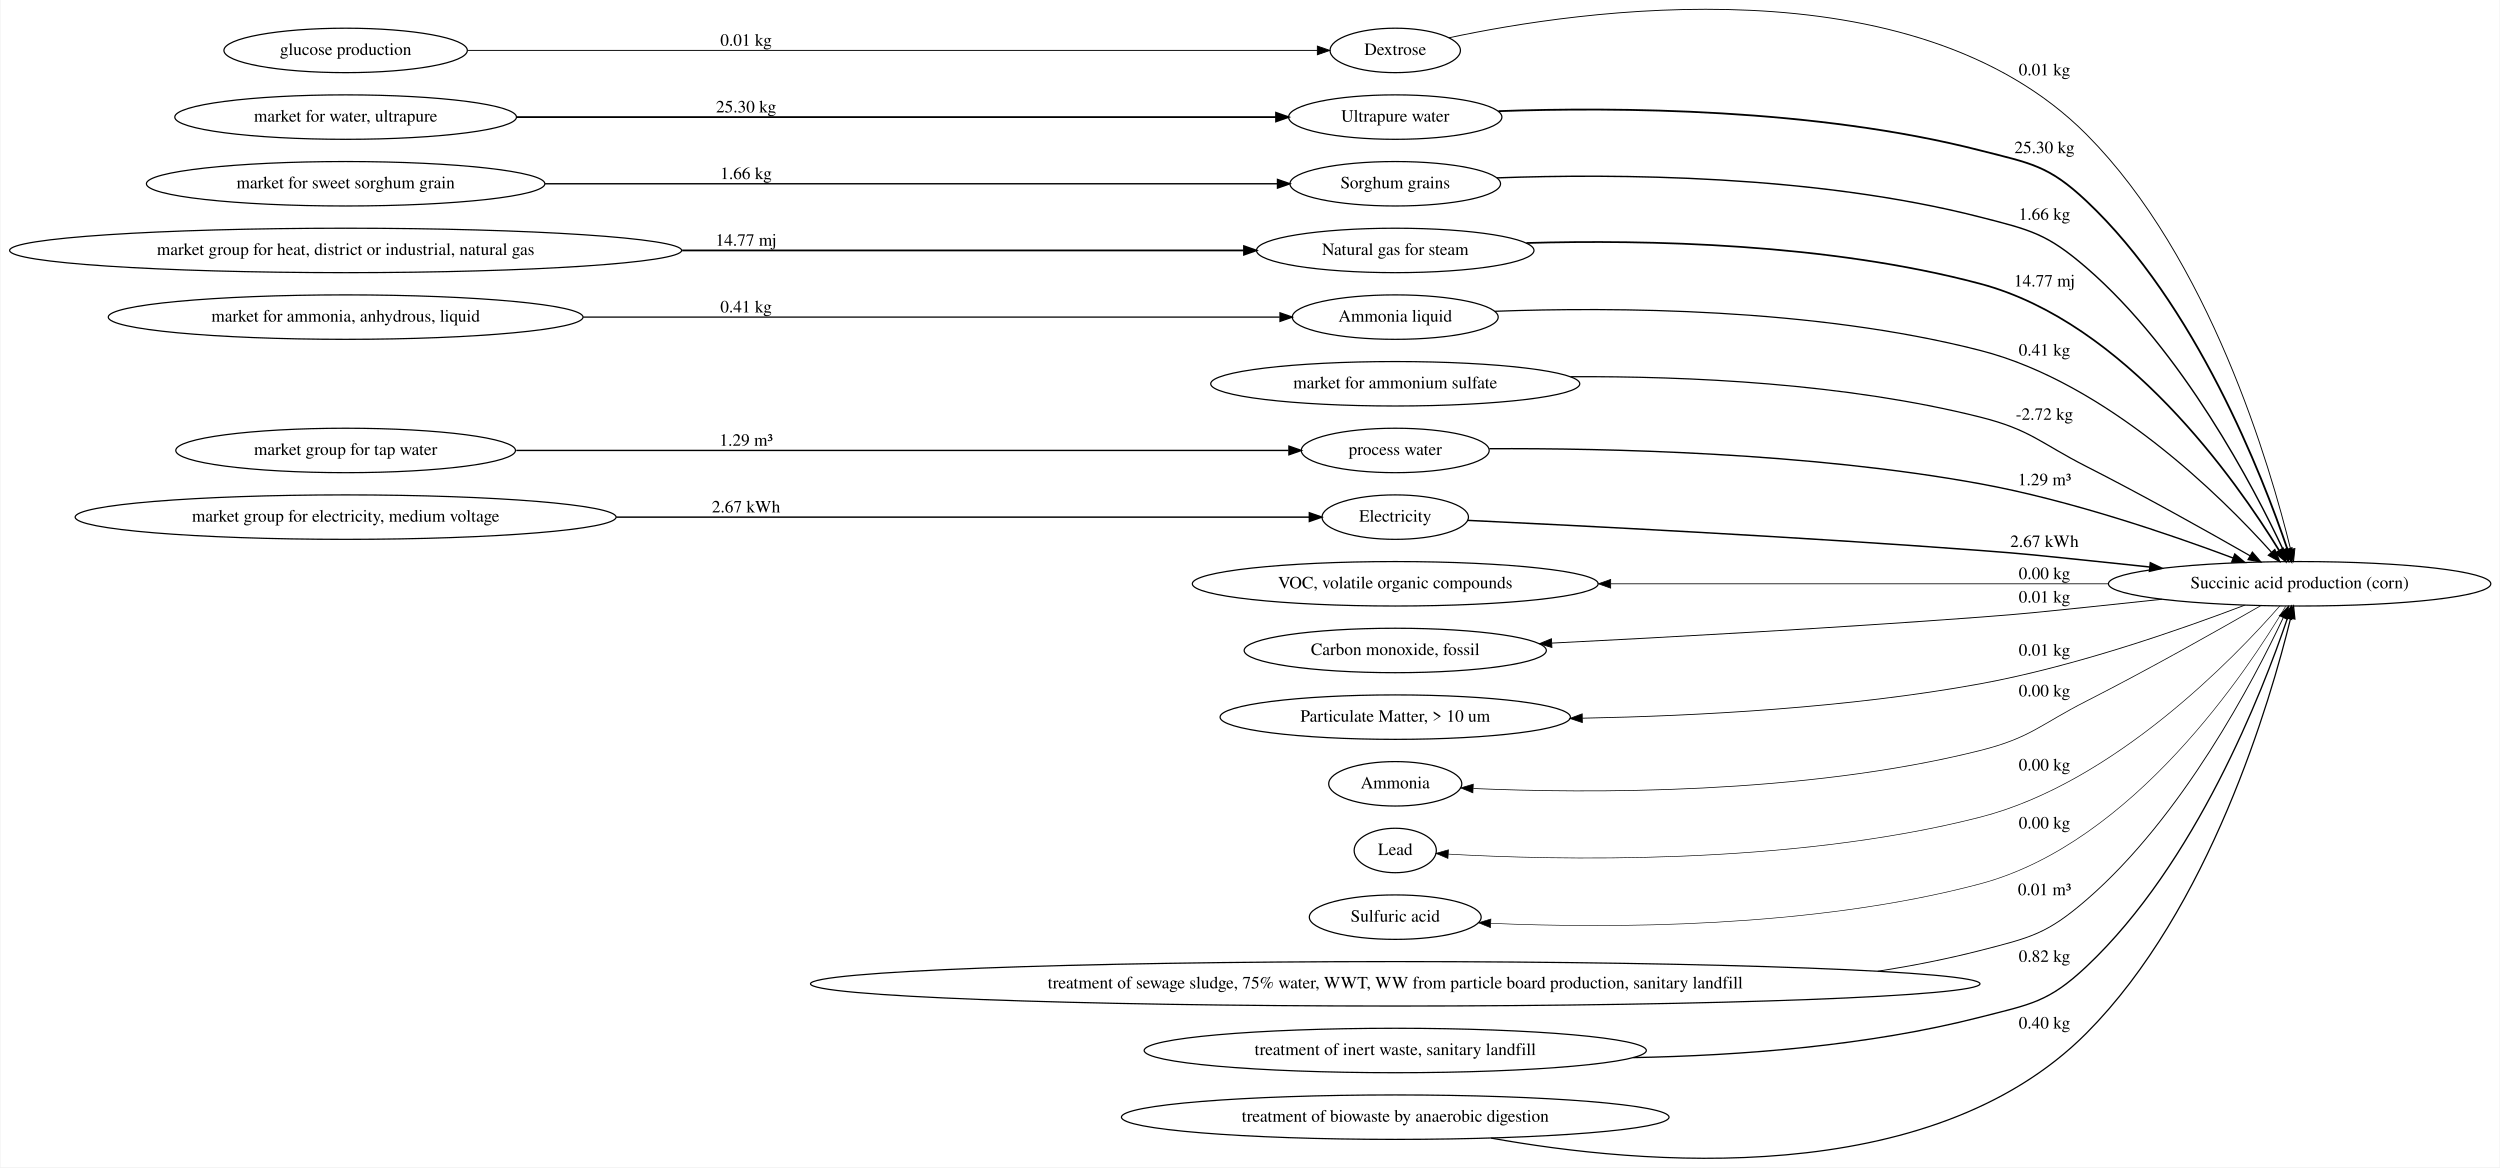
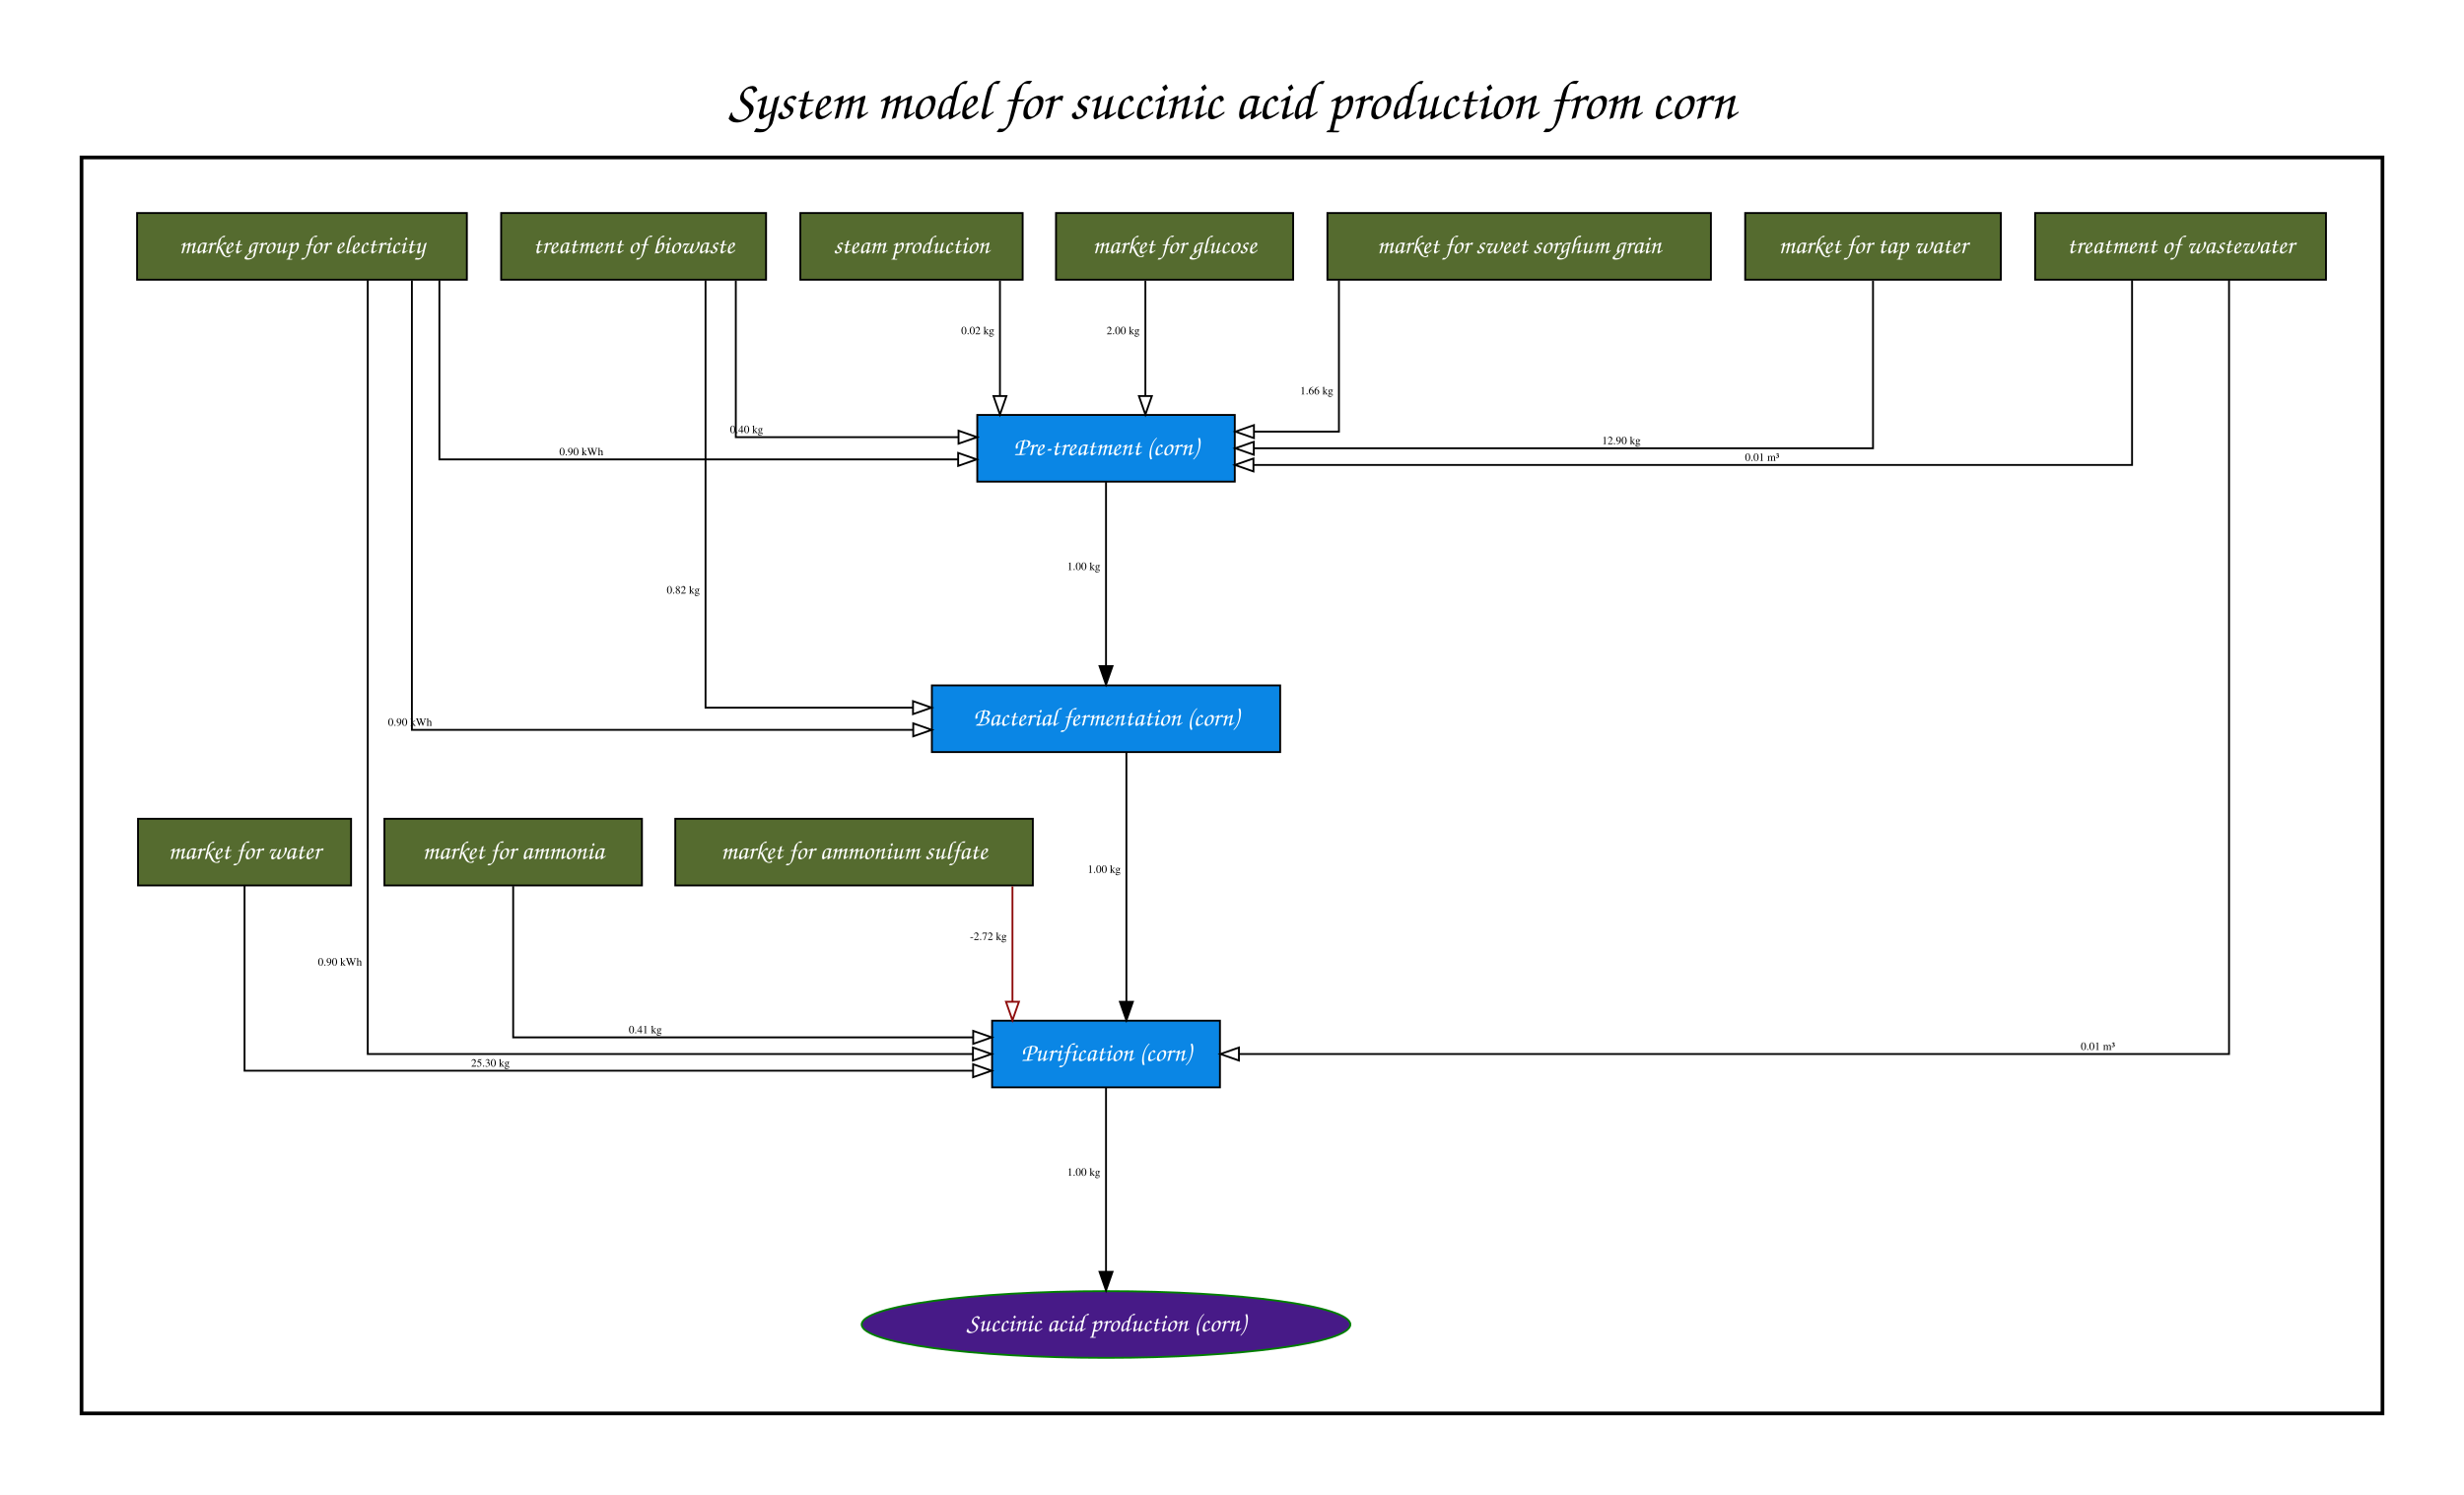
- <svg xmlns="http://www.w3.org/2000/svg" width="2024pt" height="945pt" viewBox="0.00 0.00 2024.04 945.40">
-   <g id="graph0" class="graph" transform="scale(1 1) rotate(0) translate(7.2 938.2)">
-     <polygon fill="white" stroke="transparent" points="-7.2,7.2 -7.2,-938.2 2016.84,-938.2 2016.84,7.2 -7.2,7.2" />
+ <svg xmlns="http://www.w3.org/2000/svg" width="1330pt" height="807pt" viewBox="0.00 0.00 1330.00 807.00">
+   <g id="graph0" class="graph" transform="scale(1 1) rotate(0) translate(36 771)">
+     <polygon fill="white" stroke="transparent" points="-36,36 -36,-771 1294,-771 1294,36 -36,36" />
+     <text text-anchor="middle" x="629" y="-707" font-family="Comic Sans MS" font-size="30.00">System model for succinic acid production from corn</text>
+     <g id="clust1" class="cluster">
+       <polygon fill="none" stroke="black" stroke-width="2" points="8,-8 8,-686 1250,-686 1250,-8 8,-8" />
+     </g>
    <g id="node1" class="node">
-       <ellipse fill="none" stroke="black" cx="272.33" cy="-897.36" rx="98.58" ry="18" />
-       <text text-anchor="middle" x="272.33" y="-893.66" font-family="Times,serif" font-size="14.00">glucose production</text>
+       <polygon fill="darkolivegreen" stroke="black" points="1219.5,-656 1062.5,-656 1062.5,-620 1219.5,-620 1219.5,-656" />
+       <text text-anchor="middle" x="1141" y="-634.3" font-family="Comic Sans MS" font-size="14.00" fill="white">treatment of wastewater</text>
+     </g>
+     <g id="node12" class="node">
+       <polygon fill="#0a86e5" stroke="black" points="630.5,-547 491.5,-547 491.5,-511 630.5,-511 630.5,-547" />
+       <text text-anchor="middle" x="561" y="-525.3" font-family="Comic Sans MS" font-size="14.00" fill="white">Pre-treatment (corn)</text>
+     </g>
+     <g id="edge1" class="edge">
+       <path fill="none" stroke="black" d="M1114.83,-619.82C1114.83,-586.72 1114.83,-520 1114.83,-520 1114.83,-520 640.58,-520 640.58,-520" />
+       <polygon fill="white" stroke="black" points="640.58,-516.5 630.58,-520 640.58,-523.5 640.58,-516.5" />
+       <text text-anchor="middle" x="915.12" y="-522.2" font-family="Times,serif" font-size="6.00">0.01 m³</text>
+     </g>
+     <g id="node14" class="node">
+       <polygon fill="#0a86e5" stroke="black" points="622.5,-220 499.5,-220 499.5,-184 622.5,-184 622.5,-220" />
+       <text text-anchor="middle" x="561" y="-198.3" font-family="Comic Sans MS" font-size="14.00" fill="white">Purification (corn)</text>
+     </g>
+     <g id="edge9" class="edge">
+       <path fill="none" stroke="black" d="M1167.17,-619.82C1167.17,-537.3 1167.17,-202 1167.17,-202 1167.17,-202 632.74,-202 632.74,-202" />
+       <polygon fill="white" stroke="black" points="632.74,-198.5 622.74,-202 632.74,-205.5 632.74,-198.5" />
+       <text text-anchor="middle" x="1096.36" y="-204.2" font-family="Times,serif" font-size="6.00">0.01 m³</text>
    </g>
    <g id="node2" class="node">
-       <ellipse fill="none" stroke="black" cx="1122.46" cy="-897.36" rx="52.79" ry="18" />
-       <text text-anchor="middle" x="1122.46" y="-893.66" font-family="Times,serif" font-size="14.00">Dextrose</text>
+       <polygon fill="darkolivegreen" stroke="black" points="516,-656 396,-656 396,-620 516,-620 516,-656" />
+       <text text-anchor="middle" x="456" y="-634.3" font-family="Comic Sans MS" font-size="14.00" fill="white">steam production</text>
    </g>
-     <g id="edge1" class="edge">
-       <path fill="none" stroke="black" stroke-width="0.75" d="M371.45,-897.36C547.74,-897.36 913.27,-897.36 1059.26,-897.36" />
-       <polygon fill="black" stroke="black" stroke-width="0.75" points="1059.39,-900.86 1069.39,-897.36 1059.39,-893.86 1059.39,-900.86" />
-       <text text-anchor="middle" x="596.65" y="-901.16" font-family="Times,serif" font-size="14.00">0.01 kg</text>
+     <g id="edge2" class="edge">
+       <path fill="none" stroke="black" d="M503.75,-619.51C503.75,-619.51 503.75,-557.22 503.75,-557.22" />
+       <polygon fill="white" stroke="black" points="507.25,-557.22 503.75,-547.22 500.25,-557.22 507.25,-557.22" />
+       <text text-anchor="middle" x="491.75" y="-590.56" font-family="Times,serif" font-size="6.00">0.02 kg</text>
    </g>
-     <g id="node12" class="node">
-       <ellipse fill="none" stroke="black" cx="1854.95" cy="-465.36" rx="154.87" ry="18" />
-       <text text-anchor="middle" x="1854.95" y="-461.66" font-family="Times,serif" font-size="14.00">Succinic acid production (corn)</text>
+     <g id="node3" class="node">
+       <polygon fill="darkolivegreen" stroke="black" points="377.5,-656 234.5,-656 234.5,-620 377.5,-620 377.5,-656" />
+       <text text-anchor="middle" x="306" y="-634.3" font-family="Comic Sans MS" font-size="14.00" fill="white">treatment of biowaste</text>
+     </g>
+     <g id="node11" class="node">
+       <polygon fill="#0a86e5" stroke="black" points="655,-401 467,-401 467,-365 655,-365 655,-401" />
+       <text text-anchor="middle" x="561" y="-379.3" font-family="Comic Sans MS" font-size="14.00" fill="white">Bacterial fermentation (corn)</text>
+     </g>
+     <g id="edge14" class="edge">
+       <path fill="none" stroke="black" d="M344.83,-619.69C344.83,-562.19 344.83,-389 344.83,-389 344.83,-389 456.81,-389 456.81,-389" />
+       <polygon fill="white" stroke="black" points="456.82,-392.5 466.81,-389 456.81,-385.5 456.82,-392.5" />
+       <text text-anchor="middle" x="332.83" y="-450.55" font-family="Times,serif" font-size="6.00">0.82 kg</text>
+     </g>
+     <g id="edge3" class="edge">
+       <path fill="none" stroke="black" d="M361.17,-619.59C361.17,-589.96 361.17,-535 361.17,-535 361.17,-535 481.39,-535 481.39,-535" />
+       <polygon fill="white" stroke="black" points="481.39,-538.5 491.39,-535 481.39,-531.5 481.39,-538.5" />
+       <text text-anchor="middle" x="366.98" y="-537.2" font-family="Times,serif" font-size="6.00">0.40 kg</text>
+     </g>
+     <g id="node4" class="node">
+       <polygon fill="darkolivegreen" stroke="black" points="216,-656 38,-656 38,-620 216,-620 216,-656" />
+       <text text-anchor="middle" x="127" y="-634.3" font-family="Comic Sans MS" font-size="14.00" fill="white">market group for electricity</text>
+     </g>
+     <g id="edge15" class="edge">
+       <path fill="none" stroke="black" d="M186.33,-619.65C186.33,-560.24 186.33,-377 186.33,-377 186.33,-377 456.94,-377 456.94,-377" />
+       <polygon fill="white" stroke="black" points="456.94,-380.5 466.94,-377 456.94,-373.5 456.94,-380.5" />
+       <text text-anchor="middle" x="185.31" y="-379.2" font-family="Times,serif" font-size="6.00">0.90 kWh</text>
+     </g>
+     <g id="edge4" class="edge">
+       <path fill="none" stroke="black" d="M201.17,-619.78C201.17,-587.35 201.17,-523 201.17,-523 201.17,-523 481.19,-523 481.19,-523" />
+       <polygon fill="white" stroke="black" points="481.19,-526.5 491.19,-523 481.19,-519.5 481.19,-526.5" />
+       <text text-anchor="middle" x="277.79" y="-525.2" font-family="Times,serif" font-size="6.00">0.90 kWh</text>
+     </g>
+     <g id="edge11" class="edge">
+       <path fill="none" stroke="black" d="M162.5,-619.82C162.5,-537.3 162.5,-202 162.5,-202 162.5,-202 489.17,-202 489.17,-202" />
+       <polygon fill="white" stroke="black" points="489.17,-205.5 499.17,-202 489.17,-198.5 489.17,-205.5" />
+       <text text-anchor="middle" x="147.5" y="-249.77" font-family="Times,serif" font-size="6.00">0.90 kWh</text>
+     </g>
+     <g id="node5" class="node">
+       <polygon fill="darkolivegreen" stroke="black" points="1044,-656 906,-656 906,-620 1044,-620 1044,-656" />
+       <text text-anchor="middle" x="975" y="-634.3" font-family="Comic Sans MS" font-size="14.00" fill="white">market for tap water</text>
+     </g>
+     <g id="edge5" class="edge">
+       <path fill="none" stroke="black" d="M975,-619.51C975,-588.41 975,-529 975,-529 975,-529 640.76,-529 640.76,-529" />
+       <polygon fill="white" stroke="black" points="640.76,-525.5 630.76,-529 640.76,-532.5 640.76,-525.5" />
+       <text text-anchor="middle" x="839.14" y="-531.2" font-family="Times,serif" font-size="6.00">12.90 kg</text>
+     </g>
+     <g id="node6" class="node">
+       <polygon fill="darkolivegreen" stroke="black" points="887.5,-656 680.5,-656 680.5,-620 887.5,-620 887.5,-656" />
+       <text text-anchor="middle" x="784" y="-634.3" font-family="Comic Sans MS" font-size="14.00" fill="white">market for sweet sorghum grain</text>
+     </g>
+     <g id="edge6" class="edge">
+       <path fill="none" stroke="black" d="M686.72,-619.66C686.72,-590.79 686.72,-538 686.72,-538 686.72,-538 640.84,-538 640.84,-538" />
+       <polygon fill="white" stroke="black" points="640.84,-534.5 630.84,-538 640.84,-541.5 640.84,-534.5" />
+       <text text-anchor="middle" x="674.72" y="-558.09" font-family="Times,serif" font-size="6.00">1.66 kg</text>
+     </g>
+     <g id="node7" class="node">
+       <polygon fill="darkolivegreen" stroke="black" points="662,-656 534,-656 534,-620 662,-620 662,-656" />
+       <text text-anchor="middle" x="598" y="-634.3" font-family="Comic Sans MS" font-size="14.00" fill="white">market for glucose</text>
+     </g>
+     <g id="edge7" class="edge">
+       <path fill="none" stroke="black" d="M582.25,-619.51C582.25,-619.51 582.25,-557.22 582.25,-557.22" />
+       <polygon fill="white" stroke="black" points="585.75,-557.22 582.25,-547.22 578.75,-557.22 585.75,-557.22" />
+       <text text-anchor="middle" x="570.25" y="-590.56" font-family="Times,serif" font-size="6.00">2.00 kg</text>
+     </g>
+     <g id="node8" class="node">
+       <polygon fill="darkolivegreen" stroke="black" points="521.5,-329 328.5,-329 328.5,-293 521.5,-293 521.5,-329" />
+       <text text-anchor="middle" x="425" y="-307.3" font-family="Comic Sans MS" font-size="14.00" fill="white">market for ammonium sulfate</text>
    </g>
    <g id="edge8" class="edge">
-       <path fill="none" stroke="black" stroke-width="0.75" d="M1165.85,-907.57C1270.27,-929.93 1541.58,-970.63 1682.27,-829.36 1782.19,-729.03 1831.5,-559.44 1847.71,-493.12" />
-       <polygon fill="black" stroke="black" stroke-width="0.75" points="1851.12,-493.93 1850.03,-483.39 1844.31,-492.3 1851.12,-493.93" />
-       <text text-anchor="middle" x="1648.27" y="-877.16" font-family="Times,serif" font-size="14.00">0.01 kg</text>
+       <path fill="none" stroke="#8e0c0c" d="M510.5,-292.51C510.5,-292.51 510.5,-230.22 510.5,-230.22" />
+       <polygon fill="white" stroke="#8e0c0c" points="514,-230.22 510.5,-220.22 507,-230.22 514,-230.22" />
+       <text text-anchor="middle" x="497.5" y="-263.56" font-family="Times,serif" font-size="6.00">-2.72 kg</text>
    </g>
-     <g id="node3" class="node">
-       <ellipse fill="none" stroke="black" cx="272.33" cy="-843.36" rx="138.38" ry="18" />
-       <text text-anchor="middle" x="272.33" y="-839.66" font-family="Times,serif" font-size="14.00">market for water, ultrapure</text>
-     </g>
-     <g id="node4" class="node">
-       <ellipse fill="none" stroke="black" cx="1122.46" cy="-843.36" rx="86.38" ry="18" />
-       <text text-anchor="middle" x="1122.46" y="-839.66" font-family="Times,serif" font-size="14.00">Ultrapure water</text>
-     </g>
-     <g id="edge2" class="edge">
-       <path fill="none" stroke="black" stroke-width="1.48" d="M411.01,-843.36C583.78,-843.36 875.59,-843.36 1025.8,-843.36" />
-       <polygon fill="black" stroke="black" stroke-width="1.48" points="1025.92,-846.86 1035.92,-843.36 1025.92,-839.86 1025.92,-846.86" />
-       <text text-anchor="middle" x="596.65" y="-847.16" font-family="Times,serif" font-size="14.00">25.30 kg</text>
+     <g id="node9" class="node">
+       <polygon fill="darkolivegreen" stroke="black" points="310.5,-329 171.5,-329 171.5,-293 310.5,-293 310.5,-329" />
+       <text text-anchor="middle" x="241" y="-307.3" font-family="Comic Sans MS" font-size="14.00" fill="white">market for ammonia</text>
    </g>
    <g id="edge10" class="edge">
-       <path fill="none" stroke="black" stroke-width="1.48" d="M1206.08,-848.18C1301.62,-851.57 1462.87,-850.56 1596.27,-816.36 1637.28,-805.85 1651.43,-804.38 1682.27,-775.36 1770.82,-692.04 1824.97,-552.61 1845.06,-493.36" />
-       <polygon fill="black" stroke="black" stroke-width="1.48" points="1848.48,-494.18 1848.31,-483.59 1841.83,-491.97 1848.48,-494.18" />
-       <text text-anchor="middle" x="1648.27" y="-814.16" font-family="Times,serif" font-size="14.00">25.30 kg</text>
+       <path fill="none" stroke="black" d="M241,-292.66C241,-263.79 241,-211 241,-211 241,-211 489.3,-211 489.3,-211" />
+       <polygon fill="white" stroke="black" points="489.3,-214.5 499.3,-211 489.3,-207.5 489.3,-214.5" />
+       <text text-anchor="middle" x="312.32" y="-213.2" font-family="Times,serif" font-size="6.00">0.41 kg</text>
    </g>
-     <g id="node5" class="node">
-       <ellipse fill="none" stroke="black" cx="272.33" cy="-789.36" rx="161.37" ry="18" />
-       <text text-anchor="middle" x="272.33" y="-785.66" font-family="Times,serif" font-size="14.00">market for sweet sorghum grain</text>
+     <g id="node10" class="node">
+       <polygon fill="darkolivegreen" stroke="black" points="153.5,-329 38.5,-329 38.5,-293 153.5,-293 153.5,-329" />
+       <text text-anchor="middle" x="96" y="-307.3" font-family="Comic Sans MS" font-size="14.00" fill="white">market for water</text>
    </g>
-     <g id="node6" class="node">
-       <ellipse fill="none" stroke="black" cx="1122.46" cy="-789.36" rx="85.29" ry="18" />
-       <text text-anchor="middle" x="1122.46" y="-785.66" font-family="Times,serif" font-size="14.00">Sorghum grains</text>
-     </g>
-     <g id="edge3" class="edge">
-       <path fill="none" stroke="black" stroke-width="1.15" d="M433.85,-789.36C609.02,-789.36 883.57,-789.36 1027.01,-789.36" />
-       <polygon fill="black" stroke="black" stroke-width="1.15" points="1027.11,-792.86 1037.11,-789.36 1027.11,-785.86 1027.11,-792.86" />
-       <text text-anchor="middle" x="596.65" y="-793.16" font-family="Times,serif" font-size="14.00">1.66 kg</text>
-     </g>
-     <g id="edge7" class="edge">
-       <path fill="none" stroke="black" stroke-width="1.15" d="M1204.8,-794.13C1300.18,-797.58 1462.27,-796.72 1596.27,-762.36 1637.28,-751.85 1650.22,-749.04 1682.27,-721.36 1760.07,-654.16 1817.79,-543.64 1841.75,-492.68" />
-       <polygon fill="black" stroke="black" stroke-width="1.15" points="1844.93,-494.14 1845.96,-483.59 1838.58,-491.19 1844.93,-494.14" />
-       <text text-anchor="middle" x="1648.27" y="-760.16" font-family="Times,serif" font-size="14.00">1.66 kg</text>
-     </g>
-     <g id="node7" class="node">
-       <ellipse fill="none" stroke="black" cx="272.33" cy="-735.36" rx="272.15" ry="18" />
-       <text text-anchor="middle" x="272.33" y="-731.66" font-family="Times,serif" font-size="14.00">market group for heat, district or industrial, natural gas</text>
-     </g>
-     <g id="node8" class="node">
-       <ellipse fill="none" stroke="black" cx="1122.46" cy="-735.36" rx="112.38" ry="18" />
-       <text text-anchor="middle" x="1122.46" y="-731.66" font-family="Times,serif" font-size="14.00">Natural gas for steam</text>
-     </g>
-     <g id="edge4" class="edge">
-       <path fill="none" stroke="black" stroke-width="1.41" d="M544.89,-735.36C697.92,-735.36 881.52,-735.36 999.76,-735.36" />
-       <polygon fill="black" stroke="black" stroke-width="1.41" points="999.93,-738.86 1009.93,-735.36 999.93,-731.86 999.93,-738.86" />
-       <text text-anchor="middle" x="596.65" y="-739.16" font-family="Times,serif" font-size="14.00">14.77 mj</text>
+     <g id="edge13" class="edge">
+       <path fill="none" stroke="black" d="M96,-292.82C96,-259.72 96,-193 96,-193 96,-193 489.25,-193 489.25,-193" />
+       <polygon fill="white" stroke="black" points="489.25,-196.5 499.25,-193 489.25,-189.5 489.25,-196.5" />
+       <text text-anchor="middle" x="228.72" y="-195.2" font-family="Times,serif" font-size="6.00">25.30 kg</text>
    </g>
    <g id="edge12" class="edge">
-       <path fill="none" stroke="black" stroke-width="1.41" d="M1228.67,-741.39C1325.77,-744.15 1473.12,-741.17 1596.27,-708.36 1713.91,-677.03 1803.71,-548.83 1838.37,-492.32" />
-       <polygon fill="black" stroke="black" stroke-width="1.41" points="1841.48,-493.95 1843.64,-483.58 1835.48,-490.34 1841.48,-493.95" />
-       <text text-anchor="middle" x="1648.27" y="-706.16" font-family="Times,serif" font-size="14.00">14.77 mj</text>
+       <path fill="none" stroke="black" d="M572,-364.98C572,-364.98 572,-230.21 572,-230.21" />
+       <polygon fill="black" stroke="black" points="575.5,-230.21 572,-220.21 568.5,-230.21 575.5,-230.21" />
+       <text text-anchor="middle" x="560" y="-299.8" font-family="Times,serif" font-size="6.00">1.00 kg</text>
    </g>
-     <g id="node9" class="node">
-       <ellipse fill="none" stroke="black" cx="272.33" cy="-681.36" rx="192.27" ry="18" />
-       <text text-anchor="middle" x="272.33" y="-677.66" font-family="Times,serif" font-size="14.00">market for ammonia, anhydrous, liquid</text>
-     </g>
-     <g id="node10" class="node">
-       <ellipse fill="none" stroke="black" cx="1122.46" cy="-681.36" rx="83.39" ry="18" />
-       <text text-anchor="middle" x="1122.46" y="-677.66" font-family="Times,serif" font-size="14.00">Ammonia liquid</text>
-     </g>
-     <g id="edge5" class="edge">
-       <path fill="none" stroke="black" stroke-width="1.01" d="M464.72,-681.36C640.66,-681.36 894,-681.36 1028.82,-681.36" />
-       <polygon fill="black" stroke="black" stroke-width="1.01" points="1029.11,-684.86 1039.11,-681.36 1029.11,-677.86 1029.11,-684.86" />
-       <text text-anchor="middle" x="596.65" y="-685.16" font-family="Times,serif" font-size="14.00">0.41 kg</text>
-     </g>
-     <g id="edge13" class="edge">
-       <path fill="none" stroke="black" stroke-width="1.01" d="M1203.11,-686.07C1298.25,-689.58 1461.47,-688.92 1596.27,-654.36 1698.68,-628.11 1791.41,-536.22 1832.12,-490.95" />
-       <polygon fill="black" stroke="black" stroke-width="1.01" points="1834.87,-493.13 1838.88,-483.33 1829.63,-488.49 1834.87,-493.13" />
-       <text text-anchor="middle" x="1648.27" y="-650.16" font-family="Times,serif" font-size="14.00">0.41 kg</text>
-     </g>
-     <g id="node11" class="node">
-       <ellipse fill="none" stroke="black" cx="1122.46" cy="-627.36" rx="149.47" ry="18" />
-       <text text-anchor="middle" x="1122.46" y="-623.66" font-family="Times,serif" font-size="14.00">market for ammonium sulfate</text>
-     </g>
-     <g id="edge6" class="edge">
-       <path fill="none" stroke="black" d="M1264.42,-633.08C1359.53,-633.61 1487.12,-627.79 1596.27,-600.36 1637.15,-590.09 1644.69,-579.47 1682.27,-560.36 1728.4,-536.91 1780.24,-507.83 1814.77,-488.07" />
-       <polygon fill="black" stroke="black" points="1816.67,-491.02 1823.6,-483.01 1813.18,-484.95 1816.67,-491.02" />
-       <text text-anchor="middle" x="1648.27" y="-598.16" font-family="Times,serif" font-size="14.00">-2.72 kg</text>
+     <g id="edge16" class="edge">
+       <path fill="none" stroke="black" d="M561,-510.8C561,-510.8 561,-411.43 561,-411.43" />
+       <polygon fill="black" stroke="black" points="564.5,-411.43 561,-401.43 557.5,-411.43 564.5,-411.43" />
+       <text text-anchor="middle" x="549" y="-463.31" font-family="Times,serif" font-size="6.00">1.00 kg</text>
    </g>
    <g id="node13" class="node">
-       <ellipse fill="none" stroke="black" cx="1122.46" cy="-573.36" rx="76.09" ry="18" />
-       <text text-anchor="middle" x="1122.46" y="-569.66" font-family="Times,serif" font-size="14.00">process water</text>
-     </g>
-     <g id="edge9" class="edge">
-       <path fill="none" stroke="black" stroke-width="1.13" d="M1198.66,-574.77C1292.51,-575.22 1457.56,-571.72 1596.27,-546.36 1668.86,-533.09 1749.57,-505.53 1800.99,-486.26" />
-       <polygon fill="black" stroke="black" stroke-width="1.13" points="1802.44,-489.46 1810.56,-482.65 1799.97,-482.91 1802.44,-489.46" />
-       <text text-anchor="middle" x="1648.27" y="-545.16" font-family="Times,serif" font-size="14.00">1.29 m³</text>
-     </g>
-     <g id="node14" class="node">
-       <ellipse fill="none" stroke="black" cx="1122.46" cy="-519.36" rx="59.29" ry="18" />
-       <text text-anchor="middle" x="1122.46" y="-515.66" font-family="Times,serif" font-size="14.00">Electricity</text>
-     </g>
-     <g id="edge11" class="edge">
-       <path fill="none" stroke="black" stroke-width="1.2" d="M1181,-516.74C1270.06,-512.53 1446.64,-503.59 1596.27,-492.36 1634.55,-489.49 1644.08,-488.25 1682.27,-484.36 1698.85,-482.67 1716.33,-480.82 1733.53,-478.96" />
-       <polygon fill="black" stroke="black" stroke-width="1.2" points="1734.05,-482.42 1743.62,-477.86 1733.3,-475.46 1734.05,-482.42" />
-       <text text-anchor="middle" x="1648.27" y="-495.16" font-family="Times,serif" font-size="14.00">2.67 kWh</text>
-     </g>
-     <g id="node15" class="node">
-       <ellipse fill="none" stroke="black" cx="1122.46" cy="-465.36" rx="164.37" ry="18" />
-       <text text-anchor="middle" x="1122.46" y="-461.66" font-family="Times,serif" font-size="14.00">VOC, volatile organic compounds</text>
-     </g>
-     <g id="edge14" class="edge">
-       <path fill="none" stroke="black" stroke-width="0.64" d="M1297.18,-465.36C1419.66,-465.36 1582.22,-465.36 1700.05,-465.36" />
-       <polygon fill="black" stroke="black" stroke-width="0.64" points="1296.94,-461.86 1286.94,-465.36 1296.94,-468.86 1296.94,-461.86" />
-       <text text-anchor="middle" x="1648.27" y="-469.16" font-family="Times,serif" font-size="14.00">0.00 kg</text>
-     </g>
-     <g id="node16" class="node">
-       <ellipse fill="none" stroke="black" cx="1122.46" cy="-411.36" rx="122.38" ry="18" />
-       <text text-anchor="middle" x="1122.46" y="-407.66" font-family="Times,serif" font-size="14.00">Carbon monoxide, fossil</text>
-     </g>
-     <g id="edge15" class="edge">
-       <path fill="none" stroke="black" stroke-width="0.76" d="M1249.41,-417.33C1344.71,-422.14 1478.8,-429.55 1596.27,-438.36 1634.55,-441.24 1644.08,-442.47 1682.27,-446.36 1702.11,-448.38 1723.22,-450.64 1743.62,-452.86" />
-       <polygon fill="black" stroke="black" stroke-width="0.76" points="1249.31,-413.82 1239.15,-416.81 1248.96,-420.81 1249.31,-413.82" />
-       <text text-anchor="middle" x="1648.27" y="-450.16" font-family="Times,serif" font-size="14.00">0.01 kg</text>
-     </g>
-     <g id="node17" class="node">
-       <ellipse fill="none" stroke="black" cx="1122.46" cy="-357.36" rx="141.88" ry="18" />
-       <text text-anchor="middle" x="1122.46" y="-353.66" font-family="Times,serif" font-size="14.00">Particulate Matter, &gt; 10 um</text>
-     </g>
-     <g id="edge16" class="edge">
-       <path fill="none" stroke="black" stroke-width="0.69" d="M1274.02,-356.5C1367.47,-358.3 1489.65,-364.87 1596.27,-384.36 1673.54,-398.49 1760.01,-428.81 1810.56,-448.08" />
-       <polygon fill="black" stroke="black" stroke-width="0.69" points="1273.98,-353 1263.92,-356.32 1273.86,-360 1273.98,-353" />
-       <text text-anchor="middle" x="1648.27" y="-407.16" font-family="Times,serif" font-size="14.00">0.01 kg</text>
-     </g>
-     <g id="node18" class="node">
-       <ellipse fill="none" stroke="black" cx="1122.46" cy="-303.36" rx="53.89" ry="18" />
-       <text text-anchor="middle" x="1122.46" y="-299.66" font-family="Times,serif" font-size="14.00">Ammonia</text>
+       <ellipse fill="#471a87" stroke="green" cx="561" cy="-56" rx="131.88" ry="18" />
+       <text text-anchor="middle" x="561" y="-52.3" font-family="Comic Sans MS" font-size="14.00" fill="white">Succinic acid production (corn)</text>
    </g>
    <g id="edge17" class="edge">
-       <path fill="none" stroke="black" stroke-width="0.6" d="M1185.69,-299.56C1277.18,-295.6 1452.69,-294.28 1596.27,-330.36 1637.15,-340.64 1644.69,-351.26 1682.27,-370.36 1732.52,-395.91 1789.55,-428.13 1823.6,-447.72" />
-       <polygon fill="black" stroke="black" stroke-width="0.6" points="1185.32,-296.07 1175.49,-300.02 1185.64,-303.06 1185.32,-296.07" />
-       <text text-anchor="middle" x="1648.27" y="-374.16" font-family="Times,serif" font-size="14.00">0.00 kg</text>
-     </g>
-     <g id="node19" class="node">
-       <ellipse fill="none" stroke="black" cx="1122.46" cy="-249.36" rx="33.29" ry="18" />
-       <text text-anchor="middle" x="1122.46" y="-245.66" font-family="Times,serif" font-size="14.00">Lead</text>
-     </g>
-     <g id="edge18" class="edge">
-       <path fill="none" stroke="black" stroke-width="0.52" d="M1165.47,-246.41C1249.05,-241.69 1441.41,-236.66 1596.27,-276.36 1704.83,-304.19 1802.51,-405.78 1838.88,-447.4" />
-       <polygon fill="black" stroke="black" stroke-width="0.52" points="1165.14,-242.92 1155.36,-247.01 1165.55,-249.91 1165.14,-242.92" />
-       <text text-anchor="middle" x="1648.27" y="-314.16" font-family="Times,serif" font-size="14.00">0.00 kg</text>
-     </g>
-     <g id="node20" class="node">
-       <ellipse fill="none" stroke="black" cx="1122.46" cy="-195.36" rx="69.59" ry="18" />
-       <text text-anchor="middle" x="1122.46" y="-191.66" font-family="Times,serif" font-size="14.00">Sulfuric acid</text>
-     </g>
-     <g id="edge19" class="edge">
-       <path fill="none" stroke="black" stroke-width="0.49" d="M1199.86,-190.37C1294.59,-186.28 1460.21,-186.12 1596.27,-222.36 1720.45,-255.45 1813.62,-396.47 1843.64,-447.14" />
-       <polygon fill="black" stroke="black" stroke-width="0.49" points="1199.62,-186.87 1189.79,-190.83 1199.94,-193.86 1199.62,-186.87" />
-       <text text-anchor="middle" x="1648.27" y="-267.16" font-family="Times,serif" font-size="14.00">0.00 kg</text>
-     </g>
-     <g id="node21" class="node">
-       <ellipse fill="none" stroke="black" cx="1122.46" cy="-141.36" rx="473.62" ry="18" />
-       <text text-anchor="middle" x="1122.46" y="-137.66" font-family="Times,serif" font-size="14.00">treatment of sewage sludge, 75% water, WWT, WW from particle board production, sanitary landfill</text>
-     </g>
-     <g id="edge20" class="edge">
-       <path fill="none" stroke="black" stroke-width="0.74" d="M1513.32,-151.55C1541.59,-155.97 1569.49,-161.5 1596.27,-168.36 1637.28,-178.88 1650.22,-181.68 1682.27,-209.36 1760.07,-276.57 1817.79,-387.08 1841.75,-438.05" />
-       <polygon fill="black" stroke="black" stroke-width="0.74" points="1838.58,-439.53 1845.96,-447.14 1844.93,-436.59 1838.58,-439.53" />
-       <text text-anchor="middle" x="1648.27" y="-213.16" font-family="Times,serif" font-size="14.00">0.01 m³</text>
-     </g>
-     <g id="node22" class="node">
-       <ellipse fill="none" stroke="black" cx="1122.46" cy="-87.36" rx="203.36" ry="18" />
-       <text text-anchor="middle" x="1122.46" y="-83.66" font-family="Times,serif" font-size="14.00">treatment of inert waste, sanitary landfill</text>
-     </g>
-     <g id="edge21" class="edge">
-       <path fill="none" stroke="black" stroke-width="1.08" d="M1315.26,-81.6C1402.24,-83.22 1505.67,-91.14 1596.27,-114.36 1637.28,-124.88 1651.43,-126.35 1682.27,-155.36 1770.82,-238.68 1824.97,-378.11 1845.06,-437.36" />
-       <polygon fill="black" stroke="black" stroke-width="1.08" points="1841.83,-438.75 1848.31,-447.14 1848.48,-436.54 1841.83,-438.75" />
-       <text text-anchor="middle" x="1648.27" y="-159.16" font-family="Times,serif" font-size="14.00">0.82 kg</text>
-     </g>
-     <g id="node23" class="node">
-       <ellipse fill="none" stroke="black" cx="1122.46" cy="-33.36" rx="221.76" ry="18" />
-       <text text-anchor="middle" x="1122.46" y="-29.66" font-family="Times,serif" font-size="14.00">treatment of biowaste by anaerobic digestion</text>
-     </g>
-     <g id="edge22" class="edge">
-       <path fill="none" stroke="black" stroke-width="1.01" d="M1200.11,-16.41C1320.94,5.33 1555.03,26.4 1682.27,-101.36 1782.19,-201.7 1831.5,-371.29 1847.71,-437.61" />
-       <polygon fill="black" stroke="black" stroke-width="1.01" points="1844.31,-438.42 1850.03,-447.34 1851.12,-436.8 1844.31,-438.42" />
-       <text text-anchor="middle" x="1648.27" y="-105.16" font-family="Times,serif" font-size="14.00">0.40 kg</text>
-     </g>
-     <g id="node24" class="node">
-       <ellipse fill="none" stroke="black" cx="272.33" cy="-519.36" rx="219.06" ry="18" />
-       <text text-anchor="middle" x="272.33" y="-515.66" font-family="Times,serif" font-size="14.00">market group for electricity, medium voltage</text>
-     </g>
-     <g id="edge23" class="edge">
-       <path fill="none" stroke="black" stroke-width="1.2" d="M491.47,-519.36C676.98,-519.36 931.94,-519.36 1052.7,-519.36" />
-       <polygon fill="black" stroke="black" stroke-width="1.2" points="1052.91,-522.86 1062.91,-519.36 1052.91,-515.86 1052.91,-522.86" />
-       <text text-anchor="middle" x="596.65" y="-523.16" font-family="Times,serif" font-size="14.00">2.67 kWh</text>
-     </g>
-     <g id="node25" class="node">
-       <ellipse fill="none" stroke="black" cx="272.33" cy="-573.36" rx="137.58" ry="18" />
-       <text text-anchor="middle" x="272.33" y="-569.66" font-family="Times,serif" font-size="14.00">market group for tap water</text>
-     </g>
-     <g id="edge24" class="edge">
-       <path fill="none" stroke="black" stroke-width="1.13" d="M410.54,-573.36C587.26,-573.36 889.12,-573.36 1036.06,-573.36" />
-       <polygon fill="black" stroke="black" stroke-width="1.13" points="1036.37,-576.86 1046.37,-573.36 1036.36,-569.86 1036.37,-576.86" />
-       <text text-anchor="middle" x="596.65" y="-577.16" font-family="Times,serif" font-size="14.00">1.29 m³</text>
+       <path fill="none" stroke="black" d="M561,-183.8C561,-183.8 561,-84.43 561,-84.43" />
+       <polygon fill="black" stroke="black" points="564.5,-84.43 561,-74.43 557.5,-84.43 564.5,-84.43" />
+       <text text-anchor="middle" x="549" y="-136.31" font-family="Times,serif" font-size="6.00">1.00 kg</text>
    </g>
  </g>
</svg>
